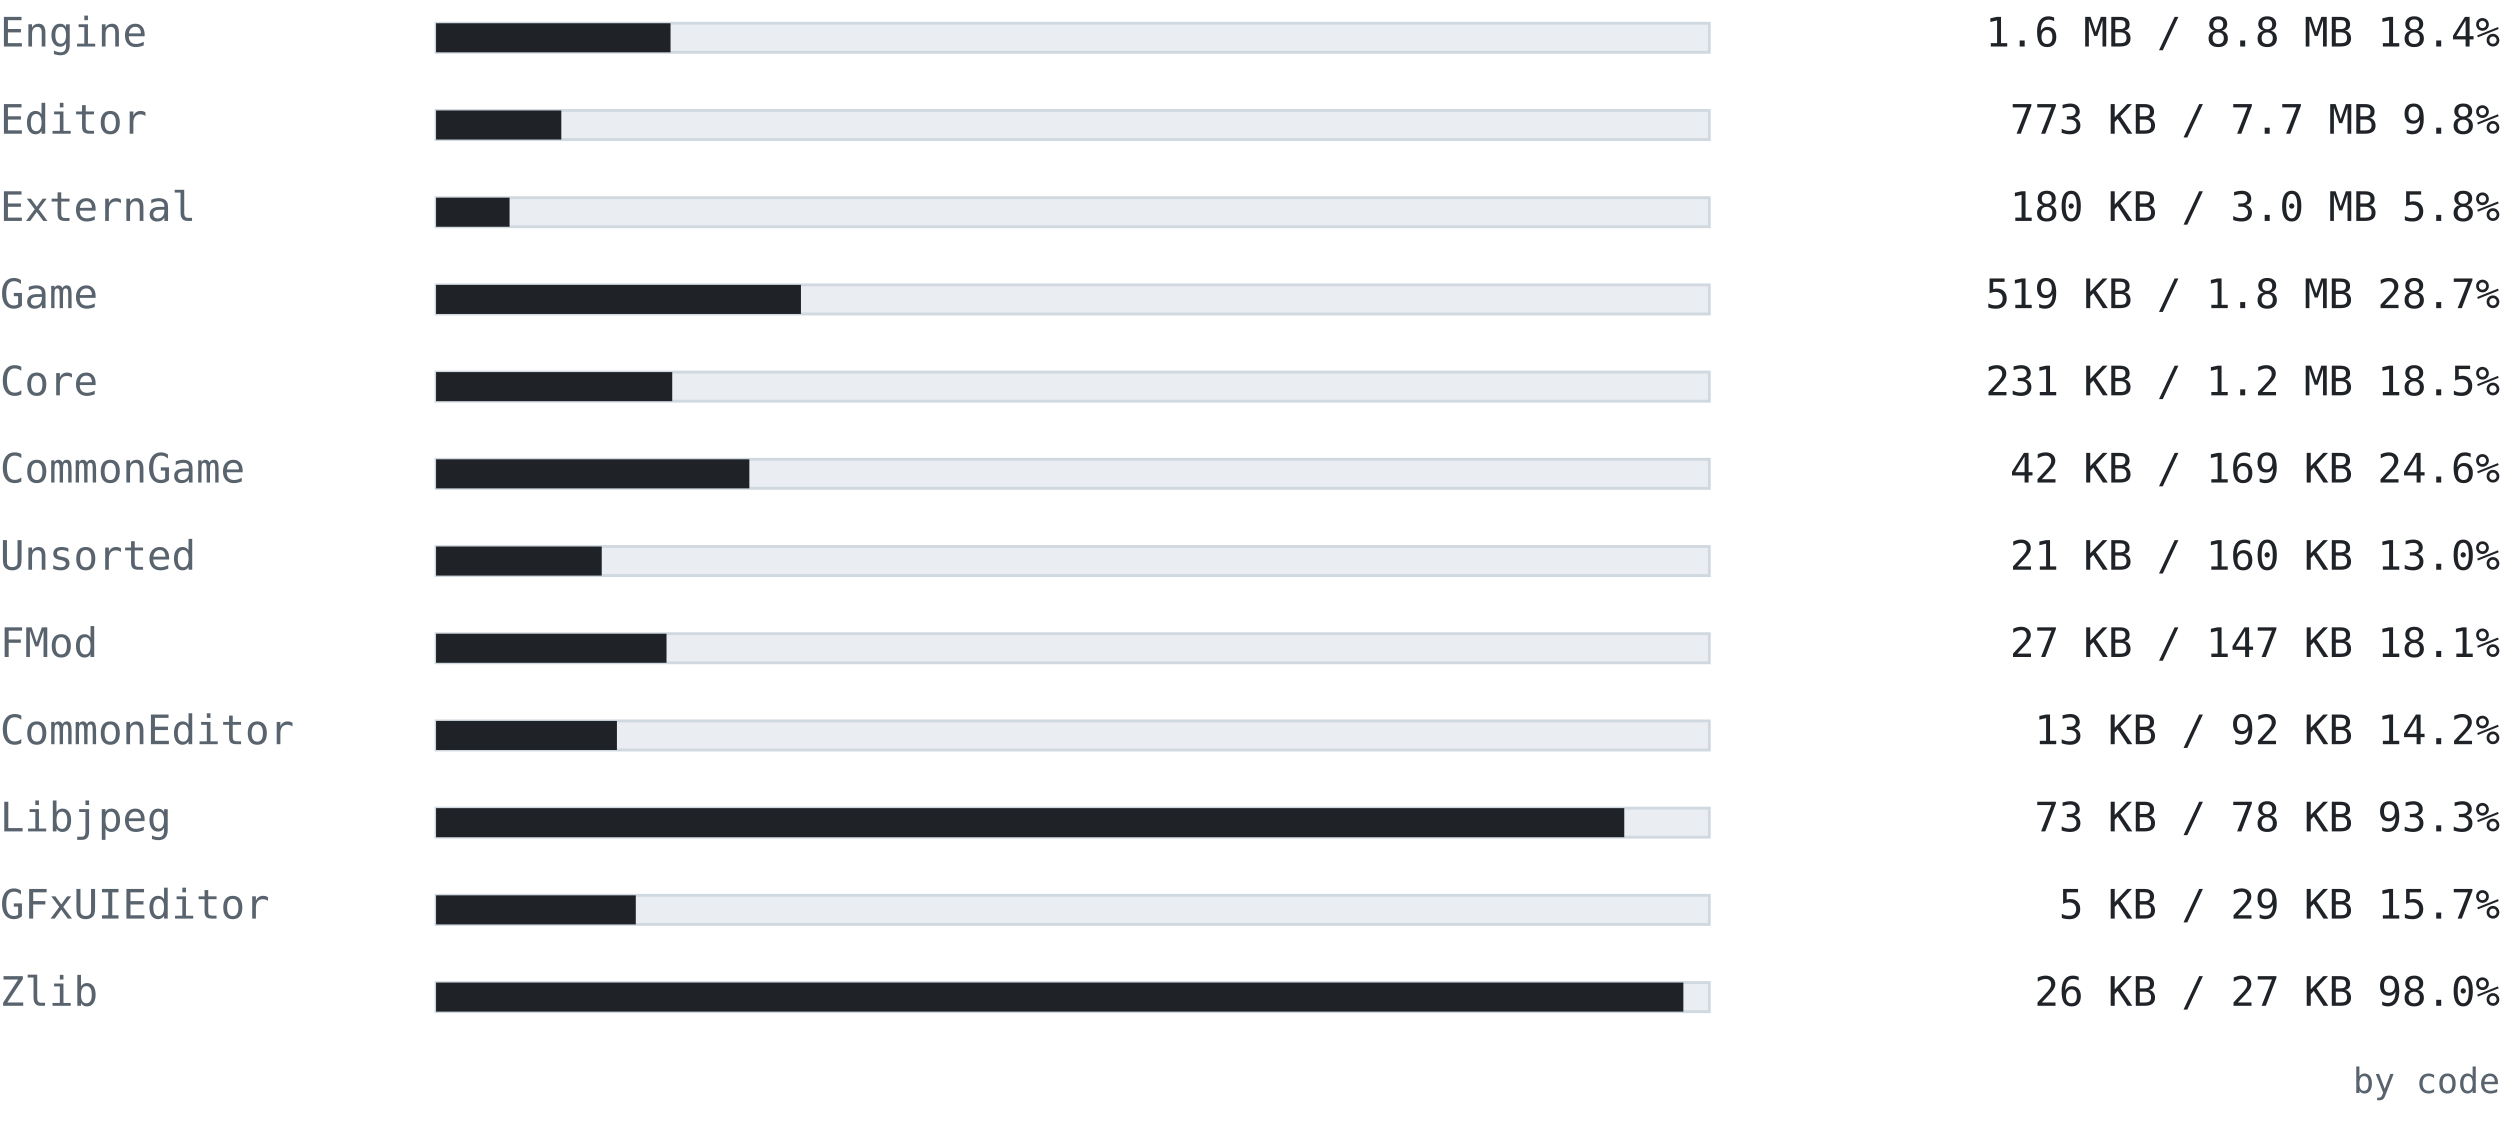
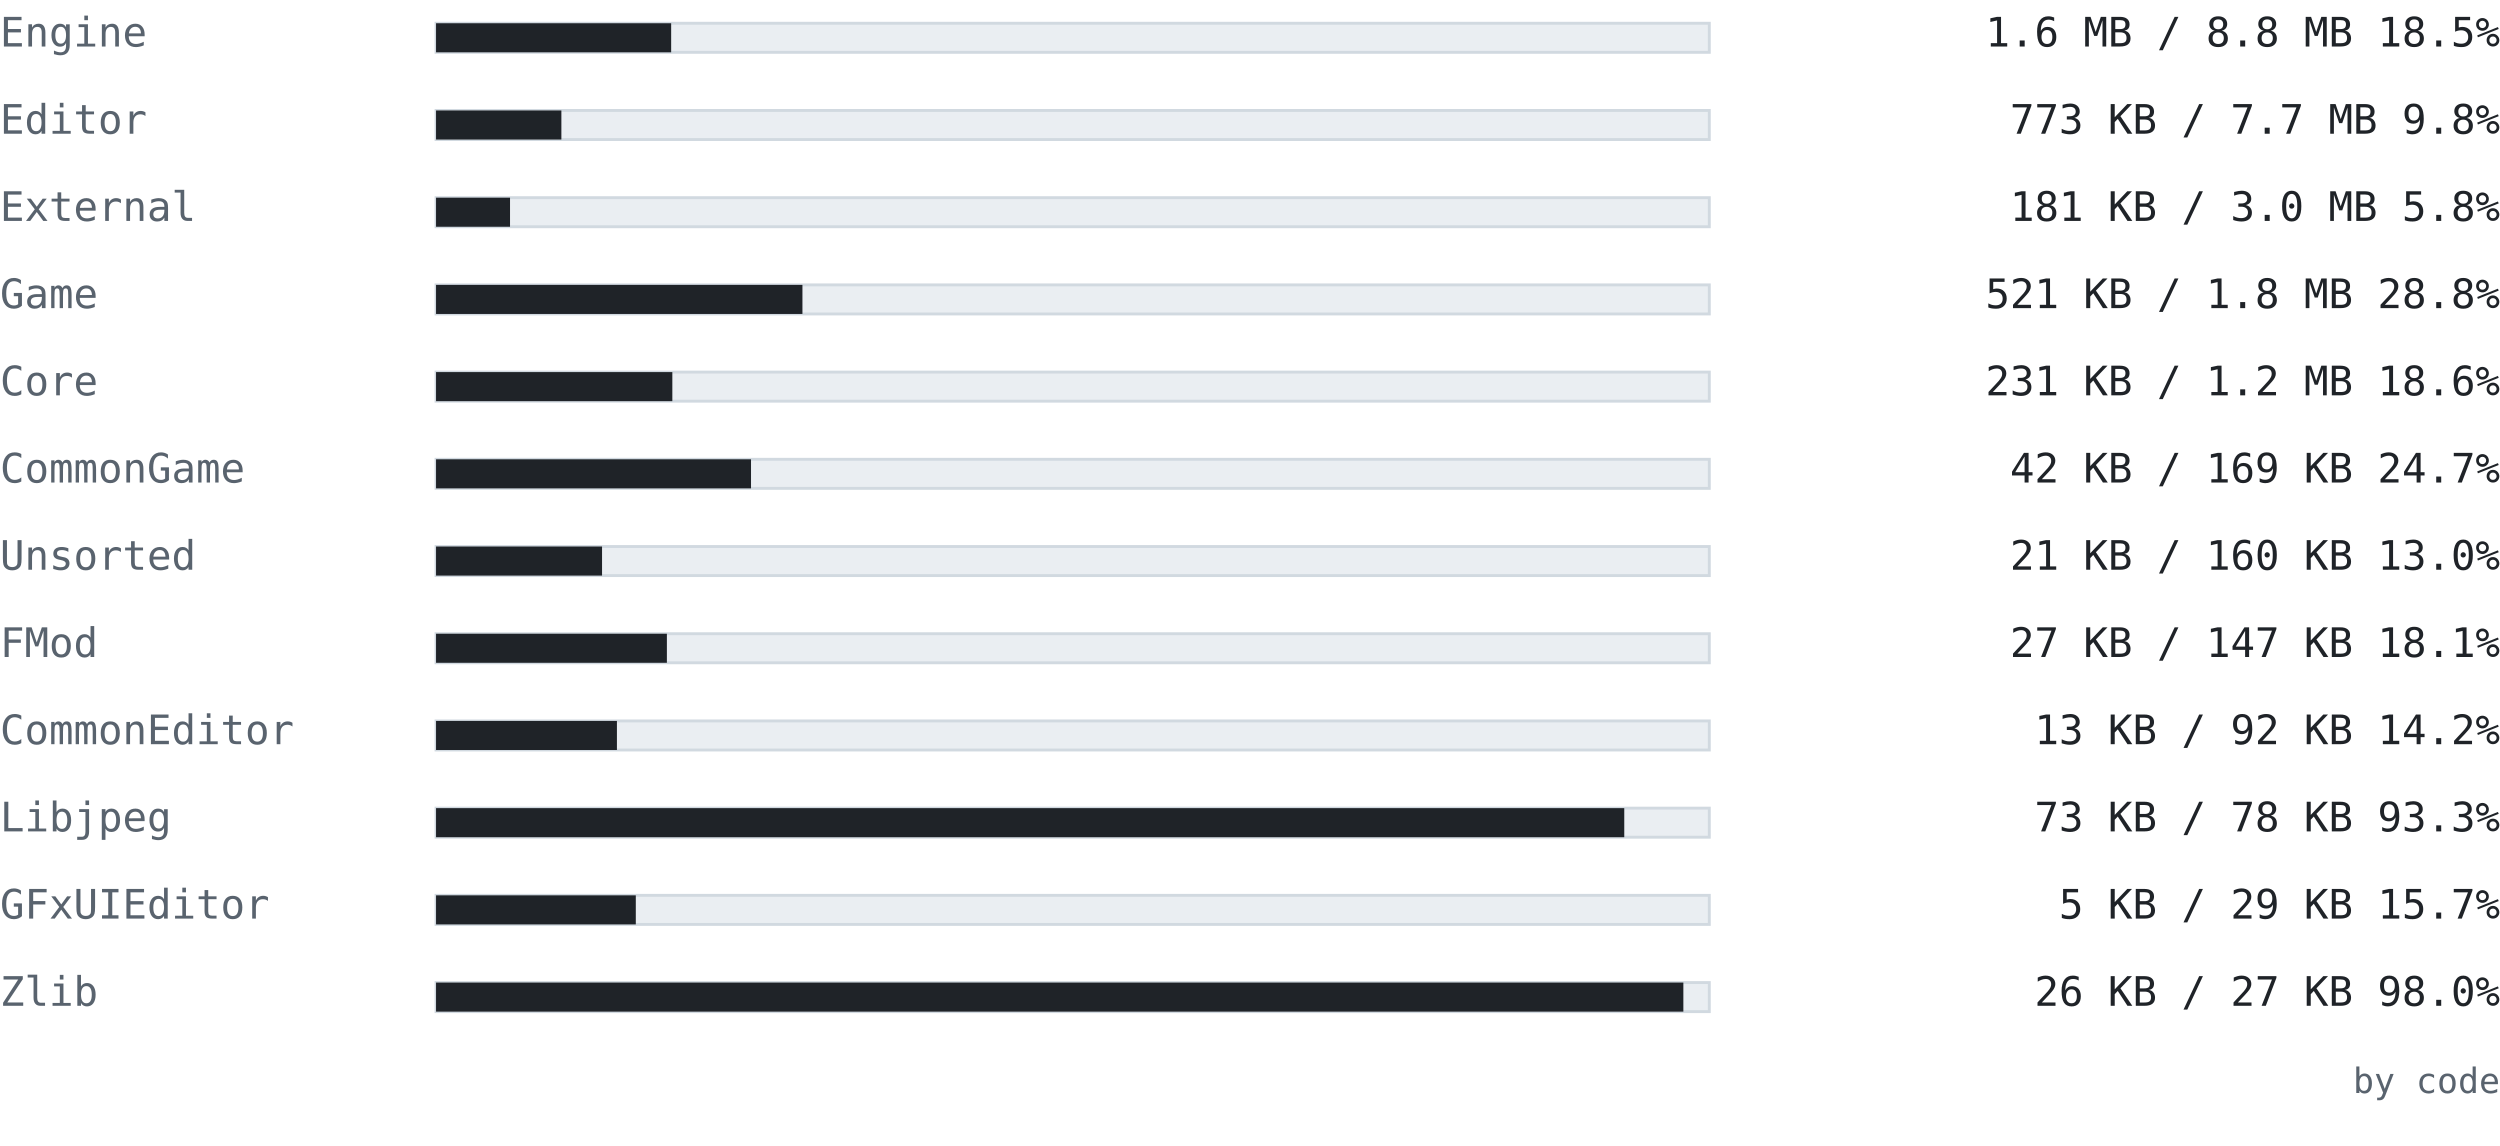
<svg xmlns="http://www.w3.org/2000/svg" width="860" height="394" viewBox="0 0 860 394" font-family="ui-monospace, SFMono-Regular, 'Cascadia Mono', Consolas, 'DejaVu Sans Mono', monospace">
  <text x="0" y="16" font-size="14" fill="#59636e" text-anchor="start" font-weight="normal">Engine</text>
  <rect x="150" y="8" width="438" height="10" fill="#eaeef2" stroke="#d1d9e0" />
-   <rect x="150" y="8" width="80.667" height="10" fill="#1f2328" />
-   <text x="860" y="16" font-size="14" fill="#1f2328" text-anchor="end" font-weight="normal">1.6 MB / 8.8 MB  18.4%</text>
+   <rect x="150" y="8" width="80.879" height="10" fill="#1f2328" />
+   <text x="860" y="16" font-size="14" fill="#1f2328" text-anchor="end" font-weight="normal">1.6 MB / 8.8 MB  18.5%</text>
  <text x="0" y="46" font-size="14" fill="#59636e" text-anchor="start" font-weight="normal">Editor</text>
  <rect x="150" y="38" width="438" height="10" fill="#eaeef2" stroke="#d1d9e0" />
-   <rect x="150" y="38" width="43.091" height="10" fill="#1f2328" />
+   <rect x="150" y="38" width="43.114" height="10" fill="#1f2328" />
  <text x="860" y="46" font-size="14" fill="#1f2328" text-anchor="end" font-weight="normal">773 KB / 7.7 MB  9.8%</text>
  <text x="0" y="76" font-size="14" fill="#59636e" text-anchor="start" font-weight="normal">External</text>
  <rect x="150" y="68" width="438" height="10" fill="#eaeef2" stroke="#d1d9e0" />
-   <rect x="150" y="68" width="25.294" height="10" fill="#1f2328" />
-   <text x="860" y="76" font-size="14" fill="#1f2328" text-anchor="end" font-weight="normal">180 KB / 3.0 MB  5.8%</text>
+   <rect x="150" y="68" width="25.45" height="10" fill="#1f2328" />
+   <text x="860" y="76" font-size="14" fill="#1f2328" text-anchor="end" font-weight="normal">181 KB / 3.0 MB  5.8%</text>
  <text x="0" y="106" font-size="14" fill="#59636e" text-anchor="start" font-weight="normal">Game</text>
  <rect x="150" y="98" width="438" height="10" fill="#eaeef2" stroke="#d1d9e0" />
-   <rect x="150" y="98" width="125.528" height="10" fill="#1f2328" />
-   <text x="860" y="106" font-size="14" fill="#1f2328" text-anchor="end" font-weight="normal">519 KB / 1.8 MB  28.7%</text>
+   <rect x="150" y="98" width="126.039" height="10" fill="#1f2328" />
+   <text x="860" y="106" font-size="14" fill="#1f2328" text-anchor="end" font-weight="normal">521 KB / 1.8 MB  28.8%</text>
  <text x="0" y="136" font-size="14" fill="#59636e" text-anchor="start" font-weight="normal">Core</text>
  <rect x="150" y="128" width="438" height="10" fill="#eaeef2" stroke="#d1d9e0" />
-   <rect x="150" y="128" width="81.247" height="10" fill="#1f2328" />
-   <text x="860" y="136" font-size="14" fill="#1f2328" text-anchor="end" font-weight="normal">231 KB / 1.2 MB  18.5%</text>
+   <rect x="150" y="128" width="81.285" height="10" fill="#1f2328" />
+   <text x="860" y="136" font-size="14" fill="#1f2328" text-anchor="end" font-weight="normal">231 KB / 1.2 MB  18.6%</text>
  <text x="0" y="166" font-size="14" fill="#59636e" text-anchor="start" font-weight="normal">CommonGame</text>
  <rect x="150" y="158" width="438" height="10" fill="#eaeef2" stroke="#d1d9e0" />
-   <rect x="150" y="158" width="107.777" height="10" fill="#1f2328" />
-   <text x="860" y="166" font-size="14" fill="#1f2328" text-anchor="end" font-weight="normal">42 KB / 169 KB  24.6%</text>
+   <rect x="150" y="158" width="108.35" height="10" fill="#1f2328" />
+   <text x="860" y="166" font-size="14" fill="#1f2328" text-anchor="end" font-weight="normal">42 KB / 169 KB  24.7%</text>
  <text x="0" y="196" font-size="14" fill="#59636e" text-anchor="start" font-weight="normal">Unsorted</text>
  <rect x="150" y="188" width="438" height="10" fill="#eaeef2" stroke="#d1d9e0" />
-   <rect x="150" y="188" width="57.001" height="10" fill="#1f2328" />
+   <rect x="150" y="188" width="57.106" height="10" fill="#1f2328" />
  <text x="860" y="196" font-size="14" fill="#1f2328" text-anchor="end" font-weight="normal">21 KB / 160 KB  13.0%</text>
  <text x="0" y="226" font-size="14" fill="#59636e" text-anchor="start" font-weight="normal">FMod</text>
  <rect x="150" y="218" width="438" height="10" fill="#eaeef2" stroke="#d1d9e0" />
-   <rect x="150" y="218" width="79.286" height="10" fill="#1f2328" />
+   <rect x="150" y="218" width="79.409" height="10" fill="#1f2328" />
  <text x="860" y="226" font-size="14" fill="#1f2328" text-anchor="end" font-weight="normal">27 KB / 147 KB  18.1%</text>
  <text x="0" y="256" font-size="14" fill="#59636e" text-anchor="start" font-weight="normal">CommonEditor</text>
  <rect x="150" y="248" width="438" height="10" fill="#eaeef2" stroke="#d1d9e0" />
  <rect x="150" y="248" width="62.221" height="10" fill="#1f2328" />
  <text x="860" y="256" font-size="14" fill="#1f2328" text-anchor="end" font-weight="normal">13 KB / 92 KB  14.2%</text>
  <text x="0" y="286" font-size="14" fill="#59636e" text-anchor="start" font-weight="normal">Libjpeg</text>
  <rect x="150" y="278" width="438" height="10" fill="#eaeef2" stroke="#d1d9e0" />
  <rect x="150" y="278" width="408.747" height="10" fill="#1f2328" />
  <text x="860" y="286" font-size="14" fill="#1f2328" text-anchor="end" font-weight="normal">73 KB / 78 KB  93.3%</text>
  <text x="0" y="316" font-size="14" fill="#59636e" text-anchor="start" font-weight="normal">GFxUIEditor</text>
  <rect x="150" y="308" width="438" height="10" fill="#eaeef2" stroke="#d1d9e0" />
  <rect x="150" y="308" width="68.715" height="10" fill="#1f2328" />
  <text x="860" y="316" font-size="14" fill="#1f2328" text-anchor="end" font-weight="normal">5 KB / 29 KB  15.7%</text>
  <text x="0" y="346" font-size="14" fill="#59636e" text-anchor="start" font-weight="normal">Zlib</text>
  <rect x="150" y="338" width="438" height="10" fill="#eaeef2" stroke="#d1d9e0" />
  <rect x="150" y="338" width="429.075" height="10" fill="#1f2328" />
  <text x="860" y="346" font-size="14" fill="#1f2328" text-anchor="end" font-weight="normal">26 KB / 27 KB  98.0%</text>
  <text x="860" y="376" font-size="12" fill="#59636e" text-anchor="end" font-weight="normal">by code</text>
</svg>
